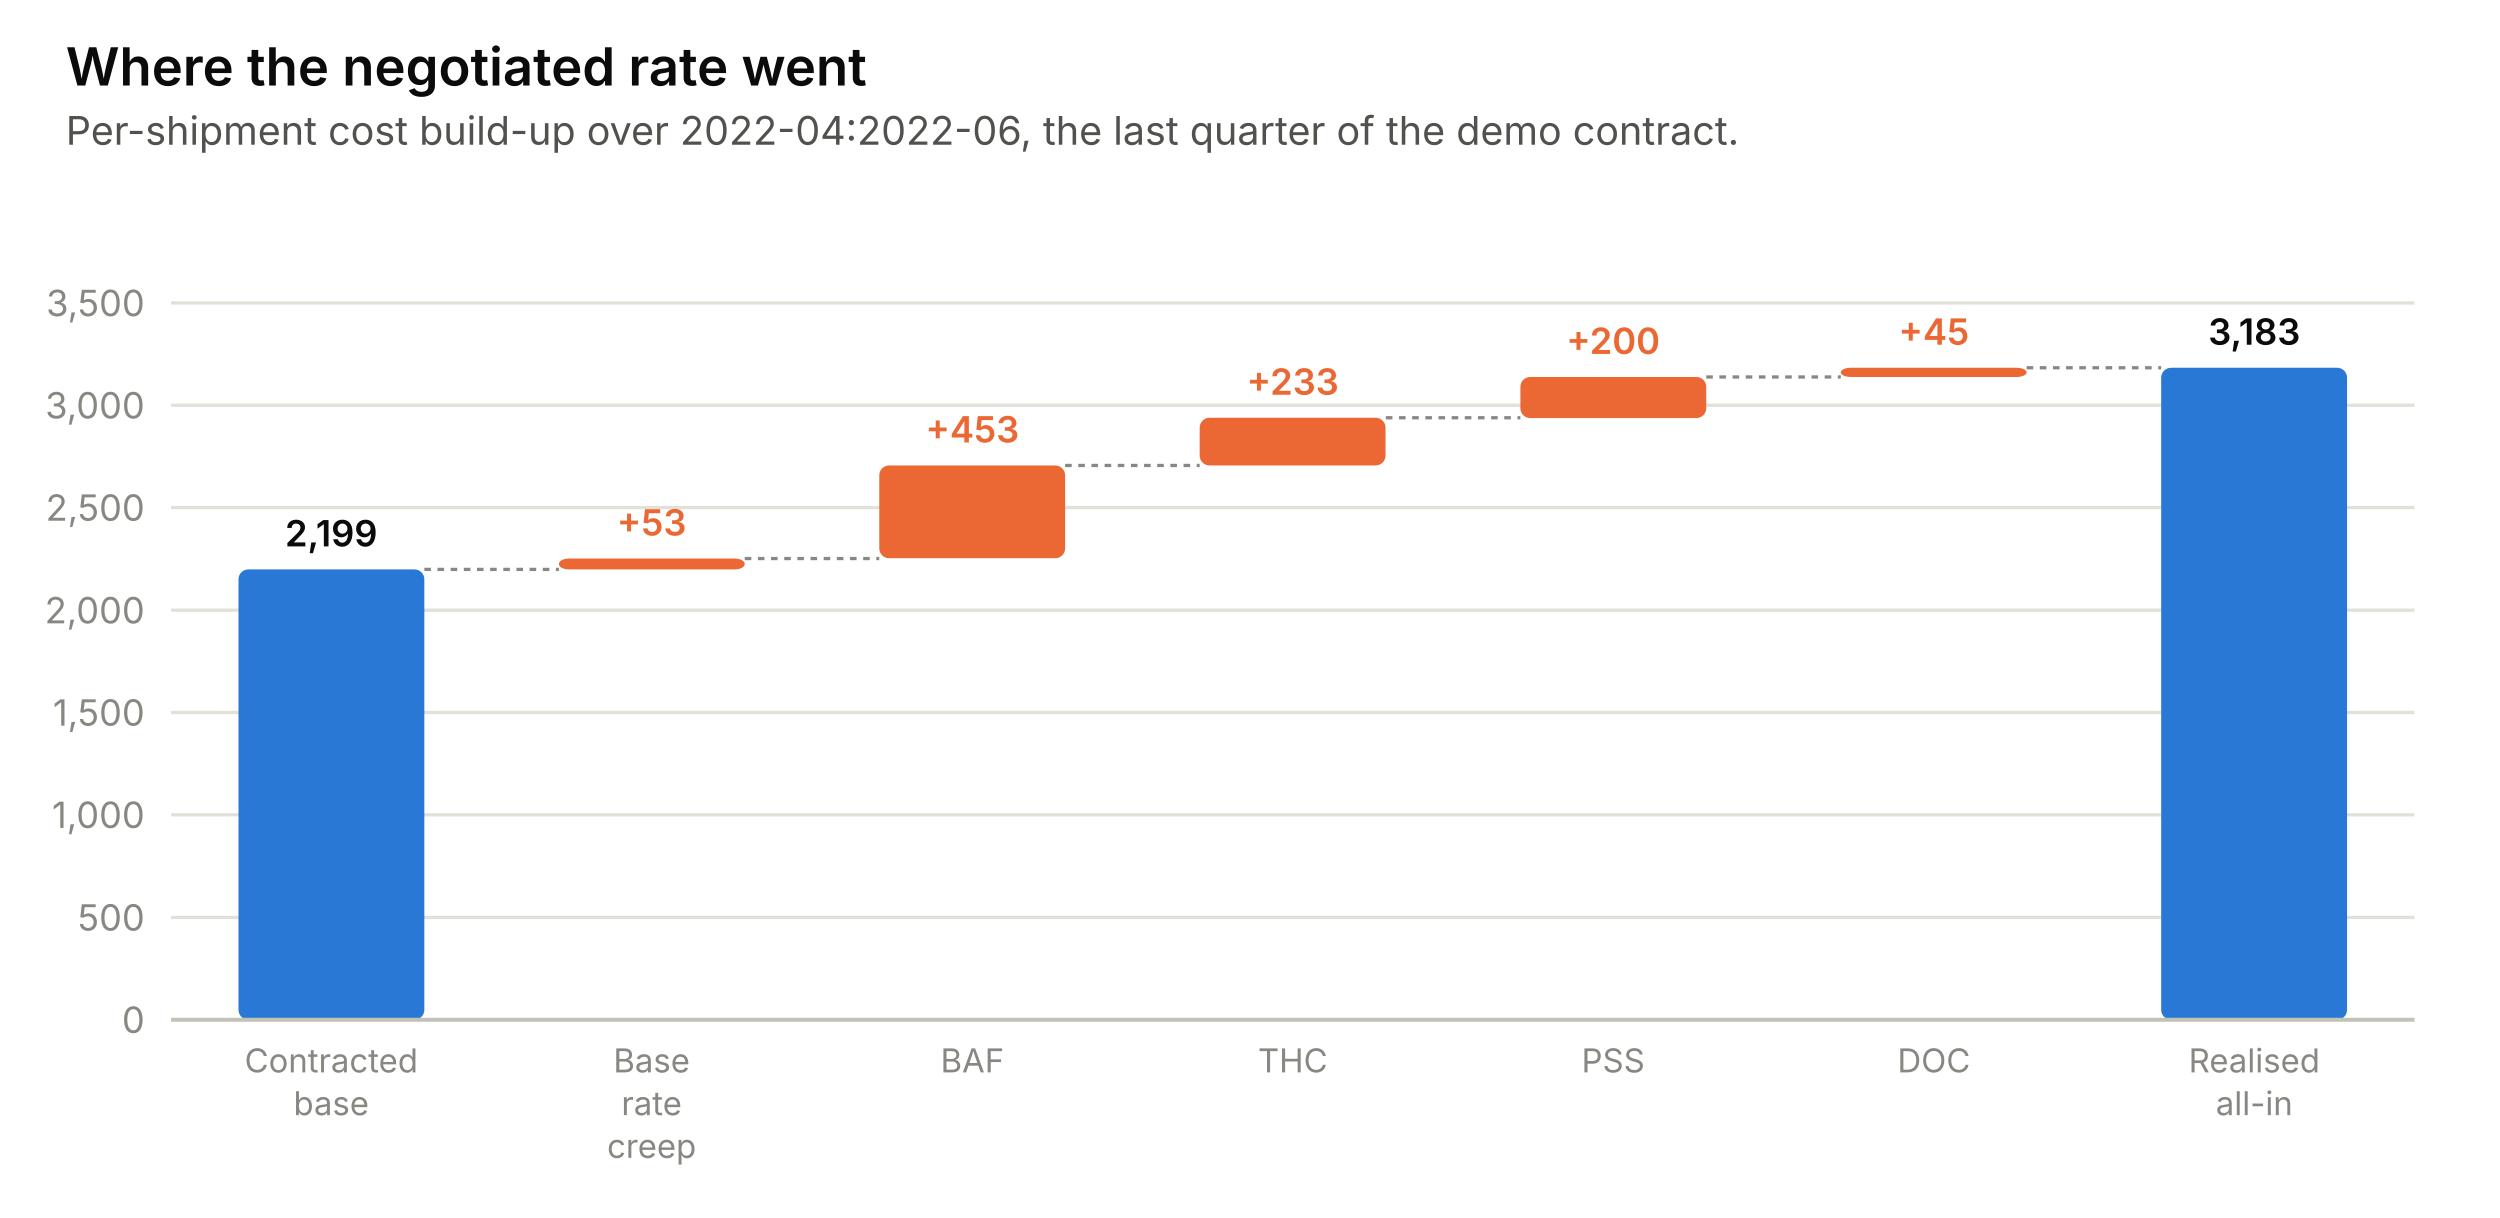
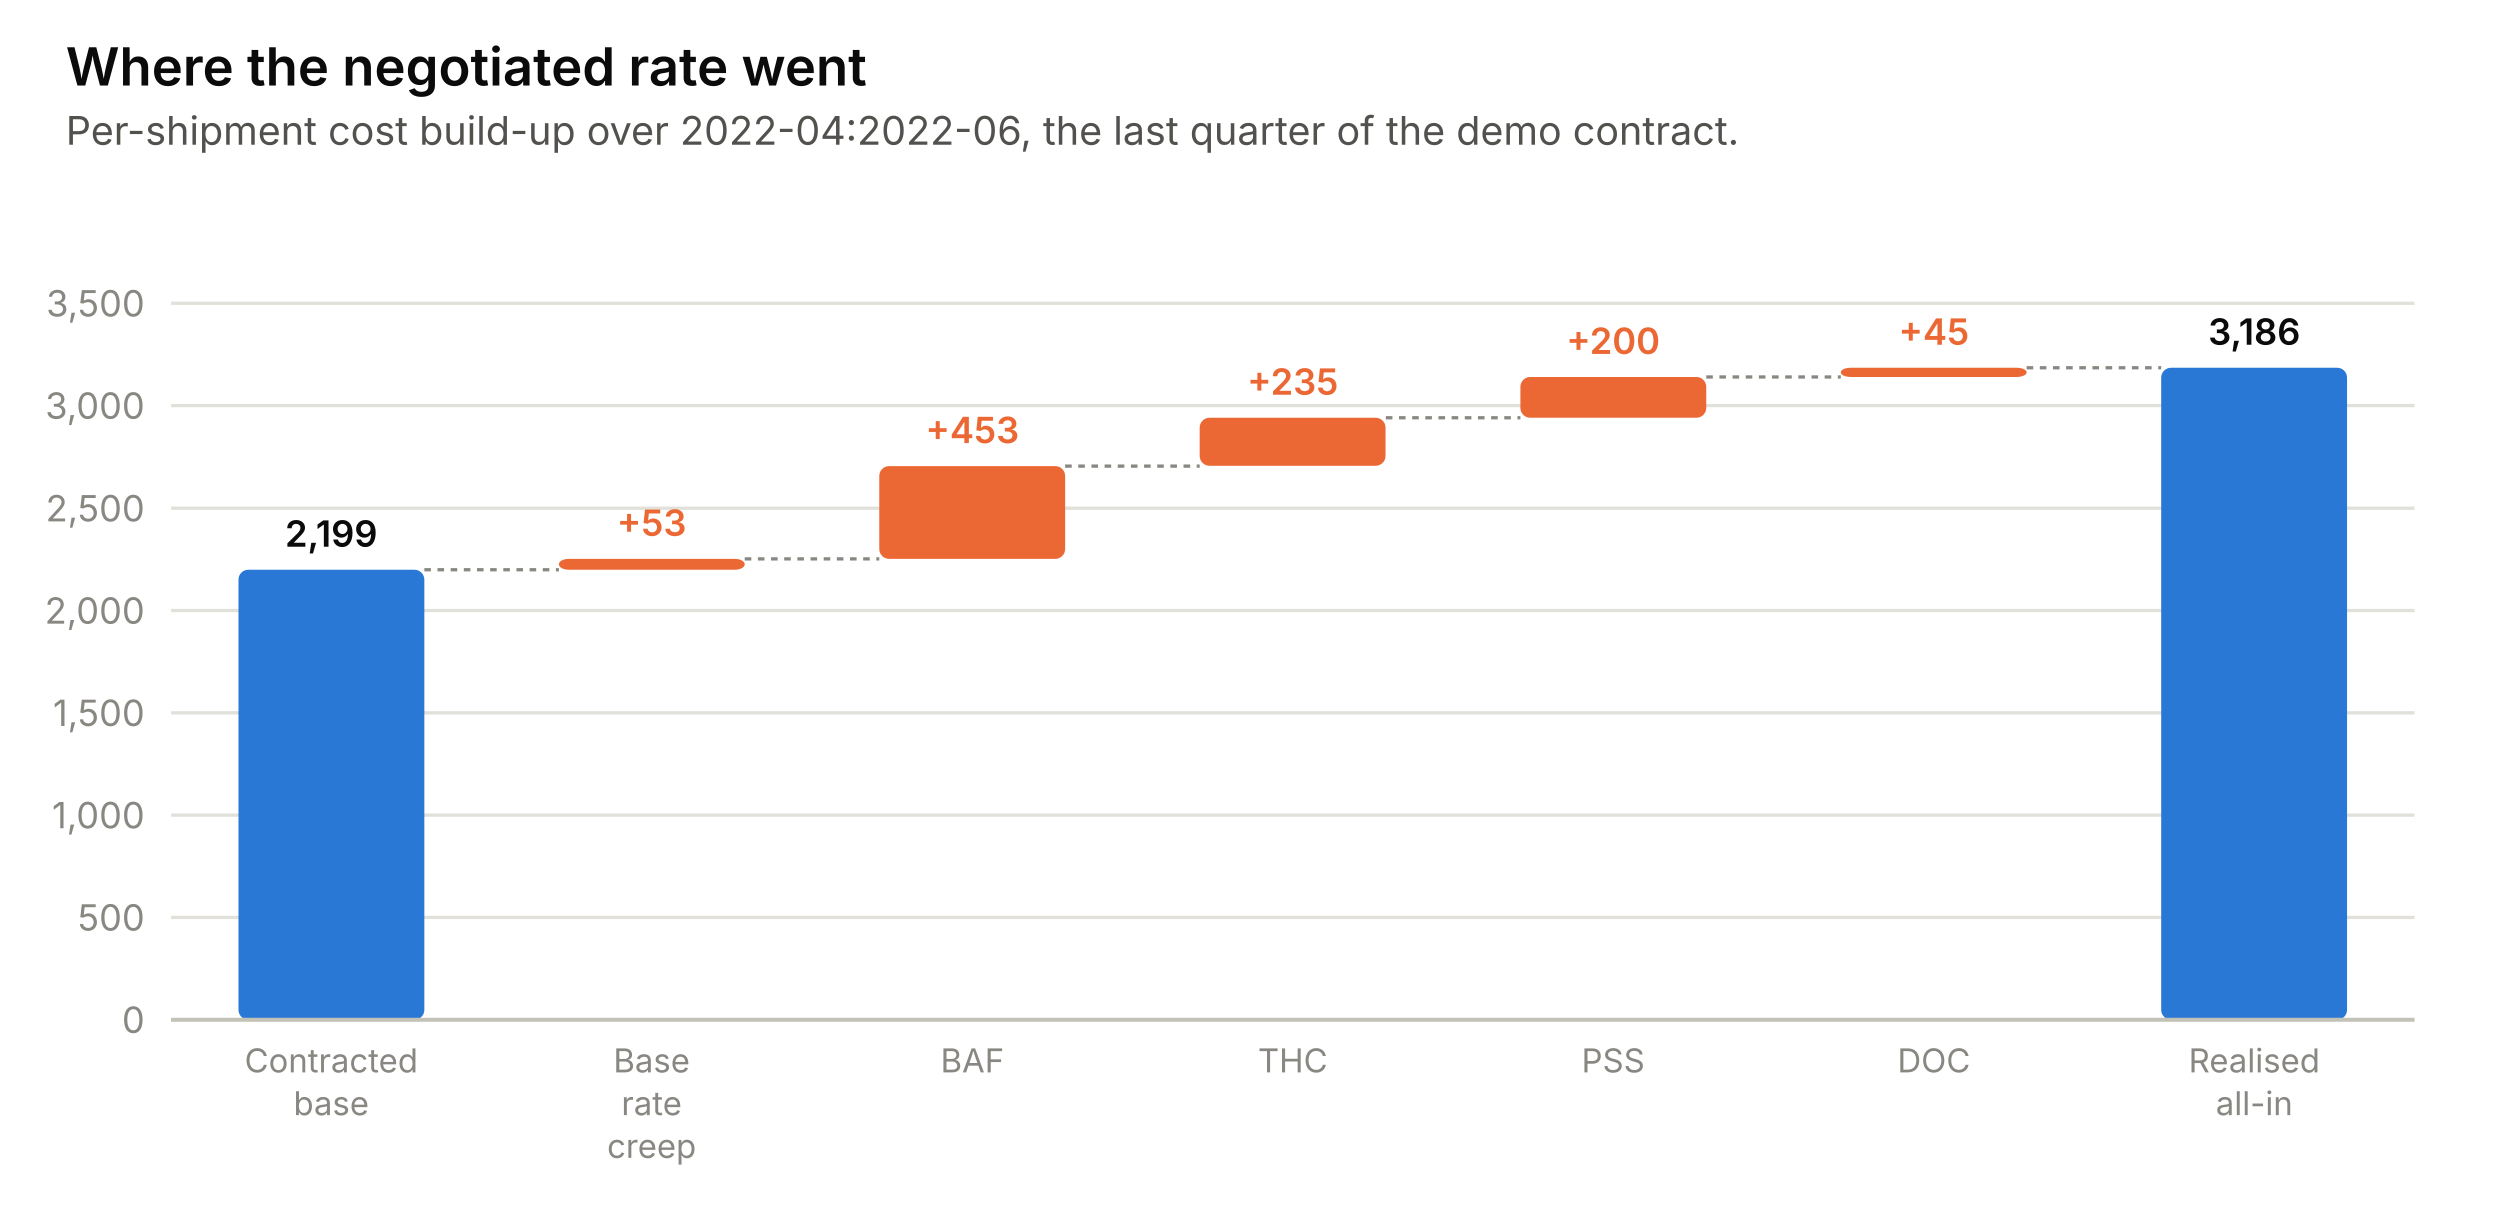
<svg xmlns="http://www.w3.org/2000/svg" width="760" height="370" viewBox="0 0 760 370" role="img">
  <text x="20.0" y="26.0" font-family="system-ui, -apple-system, Segoe UI, sans-serif" font-size="16" fill="#0b0b0b" text-anchor="start" font-weight="600" style="">Where the negotiated rate went</text>
  <text x="20.0" y="44.0" font-family="system-ui, -apple-system, Segoe UI, sans-serif" font-size="12" fill="#52514e" text-anchor="start" font-weight="normal" style="">Per-shipment cost build-up over 2022-04:2022-06, the last quarter of the demo contract.</text>
  <line x1="52.0" y1="310.0" x2="734.0" y2="310.0" stroke="#e1e0d9" stroke-width="1.0" />
  <text x="44.0" y="314.0" font-family="system-ui, -apple-system, Segoe UI, sans-serif" font-size="11" fill="#898781" text-anchor="end" font-weight="normal" style="font-variant-numeric: tabular-nums;">0</text>
  <line x1="52.0" y1="278.9" x2="734.0" y2="278.9" stroke="#e1e0d9" stroke-width="1.0" />
  <text x="44.0" y="282.9" font-family="system-ui, -apple-system, Segoe UI, sans-serif" font-size="11" fill="#898781" text-anchor="end" font-weight="normal" style="font-variant-numeric: tabular-nums;">500</text>
-   <line x1="52.0" y1="247.7" x2="734.0" y2="247.7" stroke="#e1e0d9" stroke-width="1.0" />
-   <text x="44.0" y="251.7" font-family="system-ui, -apple-system, Segoe UI, sans-serif" font-size="11" fill="#898781" text-anchor="end" font-weight="normal" style="font-variant-numeric: tabular-nums;">1,000</text>
-   <line x1="52.0" y1="216.6" x2="734.0" y2="216.6" stroke="#e1e0d9" stroke-width="1.0" />
-   <text x="44.0" y="220.6" font-family="system-ui, -apple-system, Segoe UI, sans-serif" font-size="11" fill="#898781" text-anchor="end" font-weight="normal" style="font-variant-numeric: tabular-nums;">1,500</text>
-   <line x1="52.0" y1="185.5" x2="734.0" y2="185.5" stroke="#e1e0d9" stroke-width="1.0" />
-   <text x="44.0" y="189.5" font-family="system-ui, -apple-system, Segoe UI, sans-serif" font-size="11" fill="#898781" text-anchor="end" font-weight="normal" style="font-variant-numeric: tabular-nums;">2,000</text>
-   <line x1="52.0" y1="154.3" x2="734.0" y2="154.3" stroke="#e1e0d9" stroke-width="1.0" />
-   <text x="44.0" y="158.3" font-family="system-ui, -apple-system, Segoe UI, sans-serif" font-size="11" fill="#898781" text-anchor="end" font-weight="normal" style="font-variant-numeric: tabular-nums;">2,500</text>
-   <line x1="52.0" y1="123.2" x2="734.0" y2="123.2" stroke="#e1e0d9" stroke-width="1.0" />
-   <text x="44.0" y="127.2" font-family="system-ui, -apple-system, Segoe UI, sans-serif" font-size="11" fill="#898781" text-anchor="end" font-weight="normal" style="font-variant-numeric: tabular-nums;">3,000</text>
-   <line x1="52.0" y1="92.1" x2="734.0" y2="92.1" stroke="#e1e0d9" stroke-width="1.0" />
-   <text x="44.0" y="96.1" font-family="system-ui, -apple-system, Segoe UI, sans-serif" font-size="11" fill="#898781" text-anchor="end" font-weight="normal" style="font-variant-numeric: tabular-nums;">3,500</text>
-   <rect x="72.5" y="173.1" width="56.5" height="136.9" rx="3" fill="#2a78d6" />
-   <text x="100.7" y="166.1" font-family="system-ui, -apple-system, Segoe UI, sans-serif" font-size="11" fill="#0b0b0b" text-anchor="middle" font-weight="600" style="font-variant-numeric: tabular-nums;">2,199</text>
+   <line x1="52.0" y1="247.8" x2="734.0" y2="247.8" stroke="#e1e0d9" stroke-width="1.0" />
+   <text x="44.0" y="251.8" font-family="system-ui, -apple-system, Segoe UI, sans-serif" font-size="11" fill="#898781" text-anchor="end" font-weight="normal" style="font-variant-numeric: tabular-nums;">1,000</text>
+   <line x1="52.0" y1="216.7" x2="734.0" y2="216.7" stroke="#e1e0d9" stroke-width="1.0" />
+   <text x="44.0" y="220.7" font-family="system-ui, -apple-system, Segoe UI, sans-serif" font-size="11" fill="#898781" text-anchor="end" font-weight="normal" style="font-variant-numeric: tabular-nums;">1,500</text>
+   <line x1="52.0" y1="185.6" x2="734.0" y2="185.6" stroke="#e1e0d9" stroke-width="1.0" />
+   <text x="44.0" y="189.6" font-family="system-ui, -apple-system, Segoe UI, sans-serif" font-size="11" fill="#898781" text-anchor="end" font-weight="normal" style="font-variant-numeric: tabular-nums;">2,000</text>
+   <line x1="52.0" y1="154.5" x2="734.0" y2="154.5" stroke="#e1e0d9" stroke-width="1.0" />
+   <text x="44.0" y="158.5" font-family="system-ui, -apple-system, Segoe UI, sans-serif" font-size="11" fill="#898781" text-anchor="end" font-weight="normal" style="font-variant-numeric: tabular-nums;">2,500</text>
+   <line x1="52.0" y1="123.3" x2="734.0" y2="123.3" stroke="#e1e0d9" stroke-width="1.0" />
+   <text x="44.0" y="127.3" font-family="system-ui, -apple-system, Segoe UI, sans-serif" font-size="11" fill="#898781" text-anchor="end" font-weight="normal" style="font-variant-numeric: tabular-nums;">3,000</text>
+   <line x1="52.0" y1="92.2" x2="734.0" y2="92.2" stroke="#e1e0d9" stroke-width="1.0" />
+   <text x="44.0" y="96.2" font-family="system-ui, -apple-system, Segoe UI, sans-serif" font-size="11" fill="#898781" text-anchor="end" font-weight="normal" style="font-variant-numeric: tabular-nums;">3,500</text>
+   <rect x="72.5" y="173.2" width="56.5" height="136.8" rx="3" fill="#2a78d6" />
+   <text x="100.7" y="166.2" font-family="system-ui, -apple-system, Segoe UI, sans-serif" font-size="11" fill="#0b0b0b" text-anchor="middle" font-weight="600" style="font-variant-numeric: tabular-nums;">2,199</text>
  <text x="100.7" y="326.0" font-family="system-ui, -apple-system, Segoe UI, sans-serif" font-size="10" fill="#898781" text-anchor="middle" font-weight="normal" style="">Contracted</text>
  <text x="100.7" y="339.0" font-family="system-ui, -apple-system, Segoe UI, sans-serif" font-size="10" fill="#898781" text-anchor="middle" font-weight="normal" style="">base</text>
-   <rect x="169.9" y="169.8" width="56.5" height="3.3" rx="3" fill="#eb6834" />
-   <line x1="129.0" y1="173.1" x2="169.9" y2="173.1" stroke="#898781" stroke-width="1.0" stroke-dasharray="2 2" />
-   <text x="198.1" y="162.8" font-family="system-ui, -apple-system, Segoe UI, sans-serif" font-size="11" fill="#eb6834" text-anchor="middle" font-weight="600" style="font-variant-numeric: tabular-nums;">+53</text>
+   <rect x="169.9" y="169.9" width="56.5" height="3.3" rx="3" fill="#eb6834" />
+   <line x1="129.0" y1="173.2" x2="169.9" y2="173.2" stroke="#898781" stroke-width="1.0" stroke-dasharray="2 2" />
+   <text x="198.1" y="162.9" font-family="system-ui, -apple-system, Segoe UI, sans-serif" font-size="11" fill="#eb6834" text-anchor="middle" font-weight="600" style="font-variant-numeric: tabular-nums;">+53</text>
  <text x="198.1" y="326.0" font-family="system-ui, -apple-system, Segoe UI, sans-serif" font-size="10" fill="#898781" text-anchor="middle" font-weight="normal" style="">Base</text>
  <text x="198.1" y="339.0" font-family="system-ui, -apple-system, Segoe UI, sans-serif" font-size="10" fill="#898781" text-anchor="middle" font-weight="normal" style="">rate</text>
  <text x="198.1" y="352.0" font-family="system-ui, -apple-system, Segoe UI, sans-serif" font-size="10" fill="#898781" text-anchor="middle" font-weight="normal" style="">creep</text>
-   <rect x="267.3" y="141.5" width="56.5" height="28.2" rx="3" fill="#eb6834" />
-   <line x1="226.4" y1="169.8" x2="267.3" y2="169.8" stroke="#898781" stroke-width="1.0" stroke-dasharray="2 2" />
-   <text x="295.6" y="134.5" font-family="system-ui, -apple-system, Segoe UI, sans-serif" font-size="11" fill="#eb6834" text-anchor="middle" font-weight="600" style="font-variant-numeric: tabular-nums;">+453</text>
+   <rect x="267.3" y="141.7" width="56.5" height="28.2" rx="3" fill="#eb6834" />
+   <line x1="226.4" y1="169.9" x2="267.3" y2="169.9" stroke="#898781" stroke-width="1.0" stroke-dasharray="2 2" />
+   <text x="295.6" y="134.7" font-family="system-ui, -apple-system, Segoe UI, sans-serif" font-size="11" fill="#eb6834" text-anchor="middle" font-weight="600" style="font-variant-numeric: tabular-nums;">+453</text>
  <text x="295.6" y="326.0" font-family="system-ui, -apple-system, Segoe UI, sans-serif" font-size="10" fill="#898781" text-anchor="middle" font-weight="normal" style="">BAF</text>
-   <rect x="364.7" y="127.0" width="56.5" height="14.5" rx="3" fill="#eb6834" />
-   <line x1="323.8" y1="141.5" x2="364.7" y2="141.5" stroke="#898781" stroke-width="1.0" stroke-dasharray="2 2" />
-   <text x="393.0" y="120.0" font-family="system-ui, -apple-system, Segoe UI, sans-serif" font-size="11" fill="#eb6834" text-anchor="middle" font-weight="600" style="font-variant-numeric: tabular-nums;">+233</text>
+   <rect x="364.7" y="127.0" width="56.5" height="14.6" rx="3" fill="#eb6834" />
+   <line x1="323.8" y1="141.7" x2="364.7" y2="141.7" stroke="#898781" stroke-width="1.0" stroke-dasharray="2 2" />
+   <text x="393.0" y="120.0" font-family="system-ui, -apple-system, Segoe UI, sans-serif" font-size="11" fill="#eb6834" text-anchor="middle" font-weight="600" style="font-variant-numeric: tabular-nums;">+235</text>
  <text x="393.0" y="326.0" font-family="system-ui, -apple-system, Segoe UI, sans-serif" font-size="10" fill="#898781" text-anchor="middle" font-weight="normal" style="">THC</text>
-   <rect x="462.2" y="114.6" width="56.5" height="12.5" rx="3" fill="#eb6834" />
+   <rect x="462.2" y="114.6" width="56.5" height="12.4" rx="3" fill="#eb6834" />
  <line x1="421.3" y1="127.0" x2="462.2" y2="127.0" stroke="#898781" stroke-width="1.0" stroke-dasharray="2 2" />
  <text x="490.4" y="107.6" font-family="system-ui, -apple-system, Segoe UI, sans-serif" font-size="11" fill="#eb6834" text-anchor="middle" font-weight="600" style="font-variant-numeric: tabular-nums;">+200</text>
  <text x="490.4" y="326.0" font-family="system-ui, -apple-system, Segoe UI, sans-serif" font-size="10" fill="#898781" text-anchor="middle" font-weight="normal" style="">PSS</text>
  <rect x="559.6" y="111.8" width="56.5" height="2.8" rx="3" fill="#eb6834" />
  <line x1="518.7" y1="114.6" x2="559.6" y2="114.6" stroke="#898781" stroke-width="1.0" stroke-dasharray="2 2" />
  <text x="587.9" y="104.8" font-family="system-ui, -apple-system, Segoe UI, sans-serif" font-size="11" fill="#eb6834" text-anchor="middle" font-weight="600" style="font-variant-numeric: tabular-nums;">+45</text>
  <text x="587.9" y="326.0" font-family="system-ui, -apple-system, Segoe UI, sans-serif" font-size="10" fill="#898781" text-anchor="middle" font-weight="normal" style="">DOC</text>
  <rect x="657.0" y="111.8" width="56.5" height="198.2" rx="3" fill="#2a78d6" />
  <line x1="616.1" y1="111.8" x2="657.0" y2="111.8" stroke="#898781" stroke-width="1.0" stroke-dasharray="2 2" />
-   <text x="685.3" y="104.8" font-family="system-ui, -apple-system, Segoe UI, sans-serif" font-size="11" fill="#0b0b0b" text-anchor="middle" font-weight="600" style="font-variant-numeric: tabular-nums;">3,183</text>
+   <text x="685.3" y="104.8" font-family="system-ui, -apple-system, Segoe UI, sans-serif" font-size="11" fill="#0b0b0b" text-anchor="middle" font-weight="600" style="font-variant-numeric: tabular-nums;">3,186</text>
  <text x="685.3" y="326.0" font-family="system-ui, -apple-system, Segoe UI, sans-serif" font-size="10" fill="#898781" text-anchor="middle" font-weight="normal" style="">Realised</text>
  <text x="685.3" y="339.0" font-family="system-ui, -apple-system, Segoe UI, sans-serif" font-size="10" fill="#898781" text-anchor="middle" font-weight="normal" style="">all-in</text>
  <line x1="52.0" y1="310.0" x2="734.0" y2="310.0" stroke="#c3c2b7" stroke-width="1.2" />
</svg>
